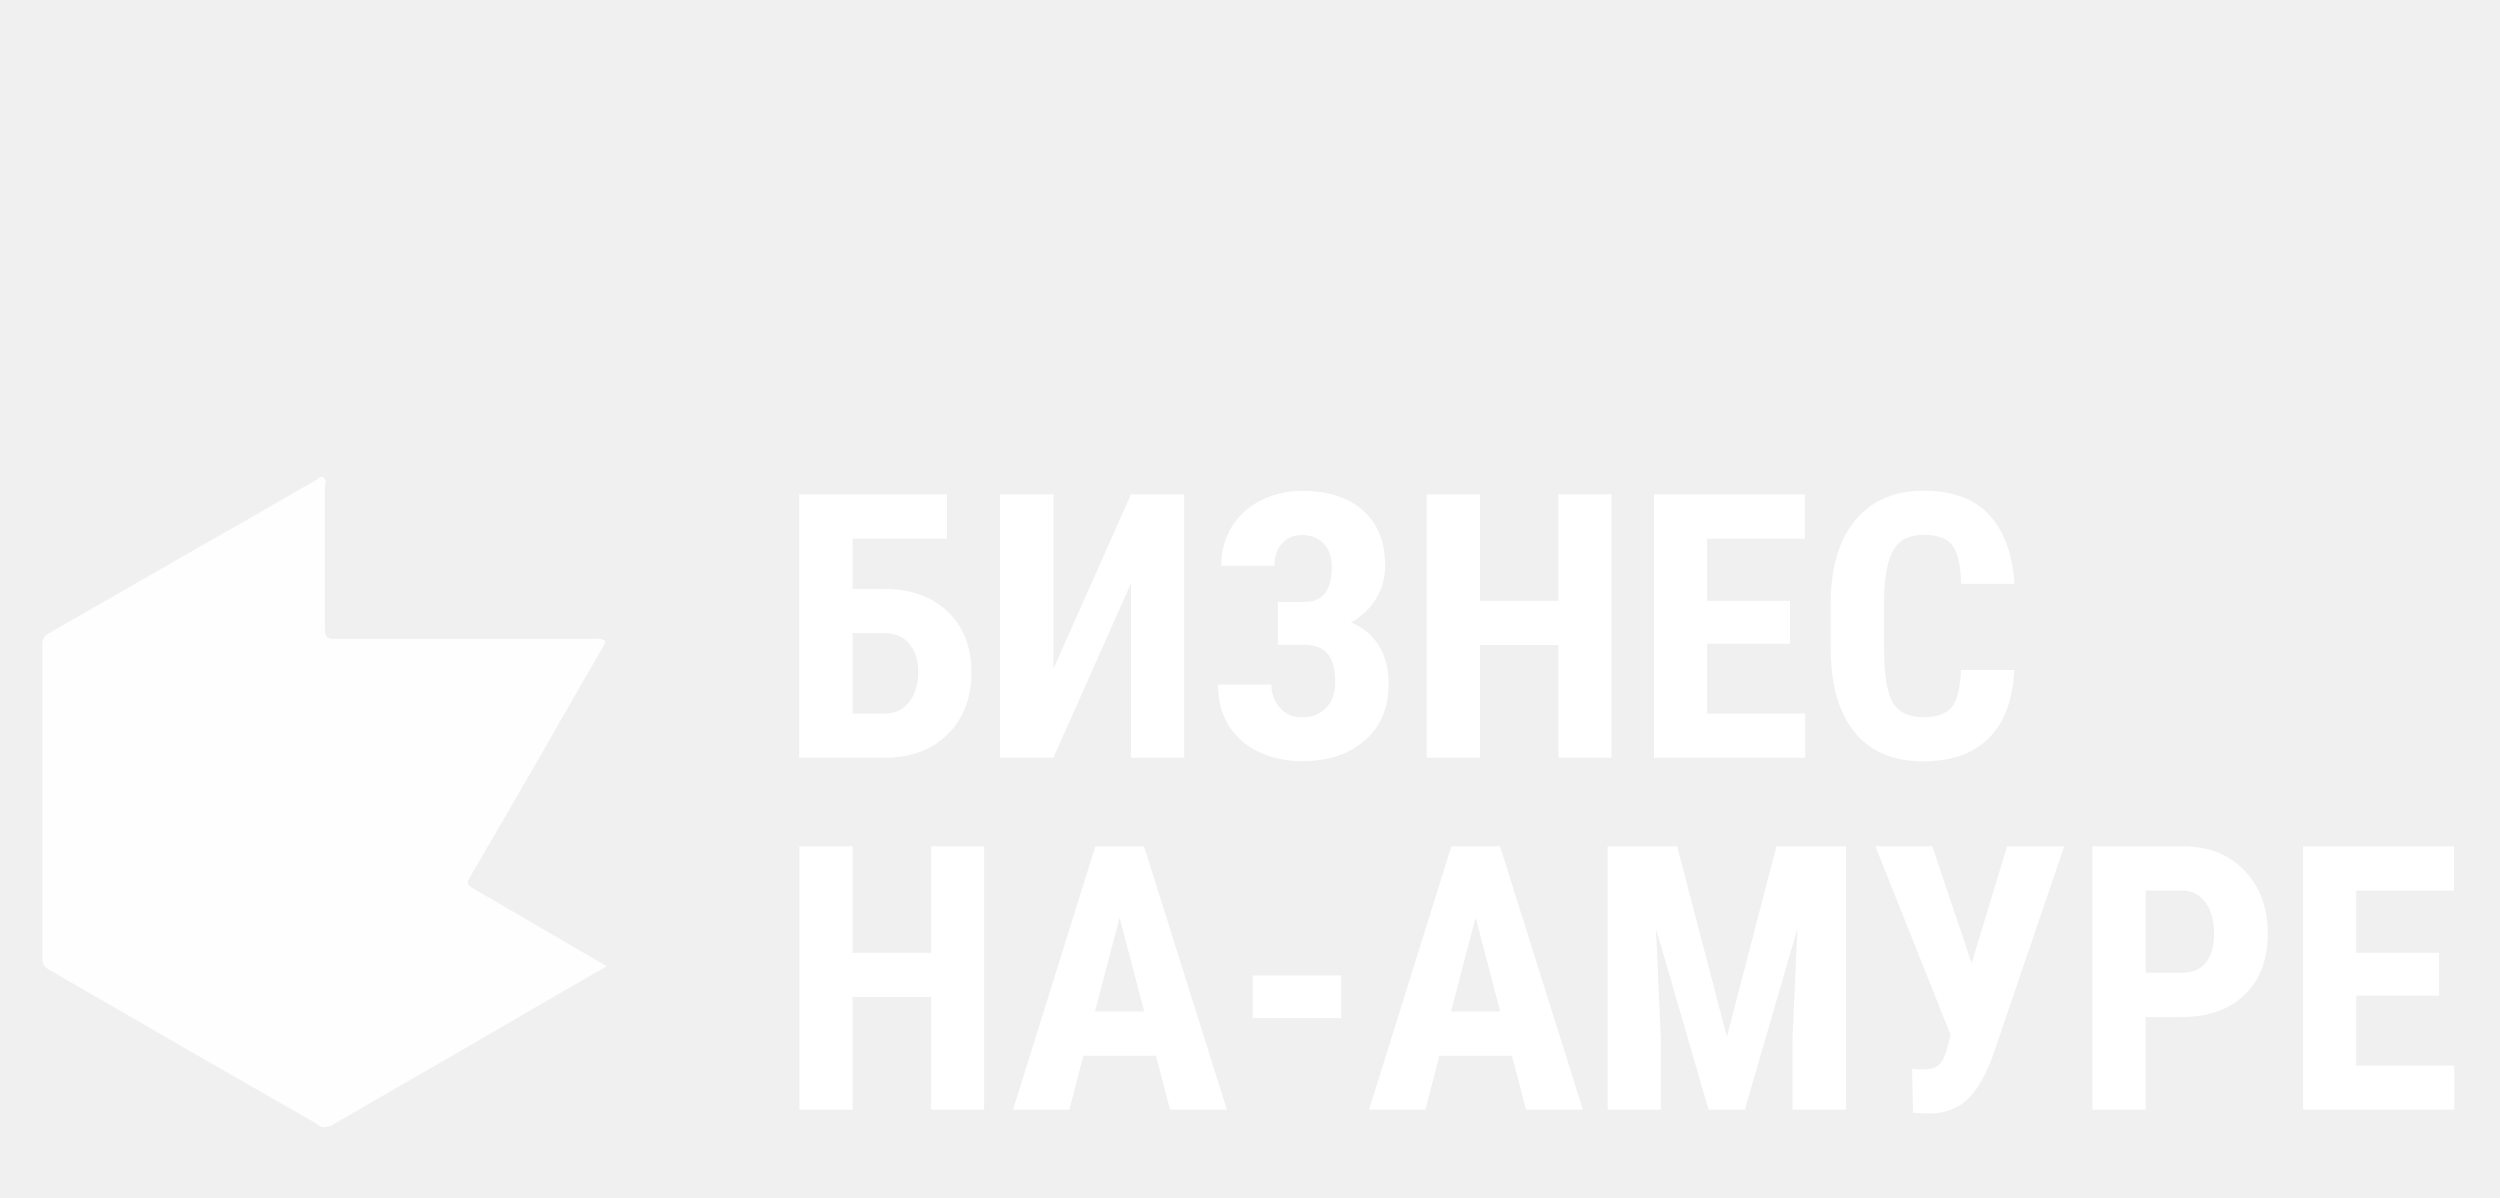
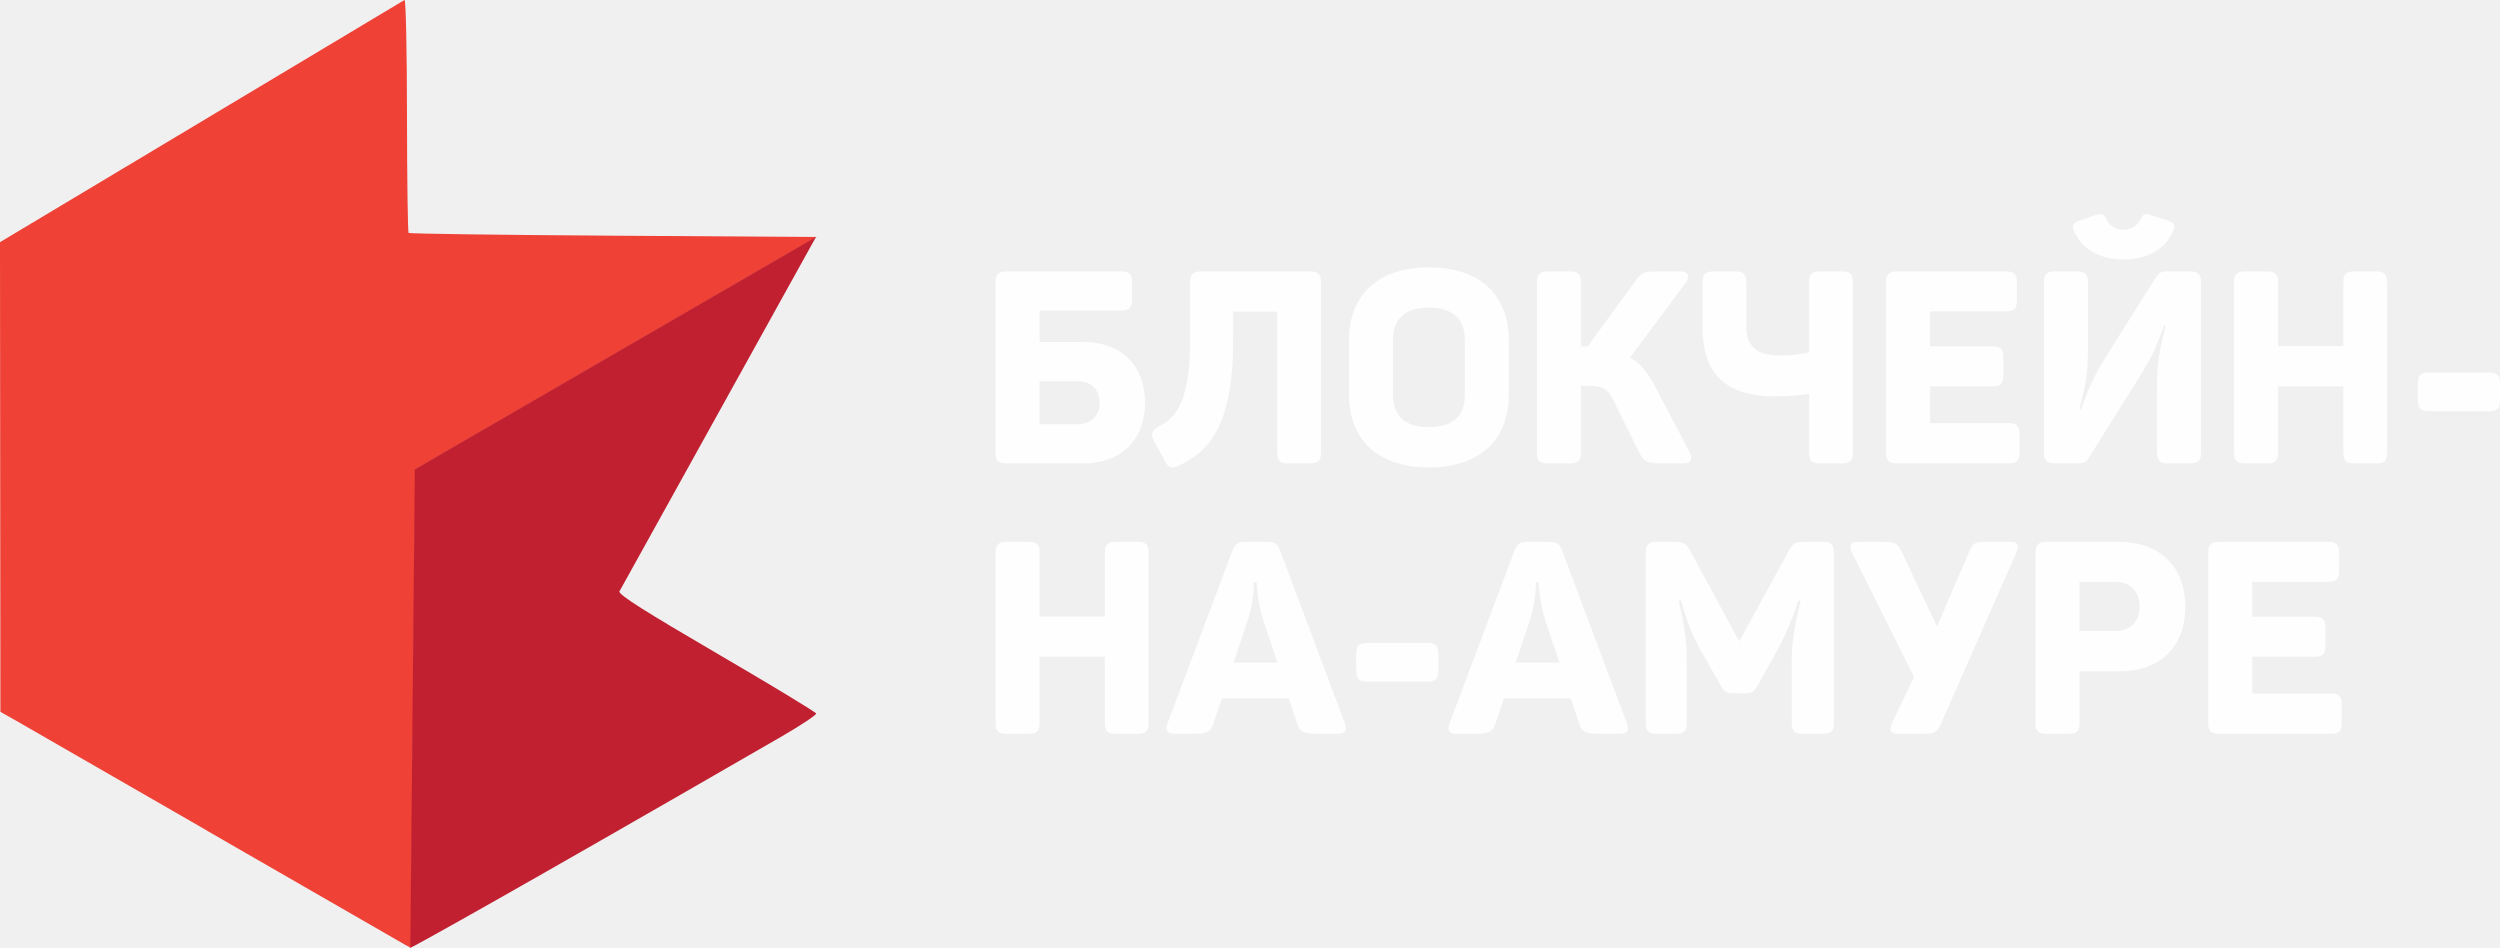
- <svg xmlns="http://www.w3.org/2000/svg" version="1.1" id="Слой_1" x="0px" y="0px" viewBox="0 0 449.864 215.56" style="image-rendering:optimizeQuality;shape-rendering:geometricPrecision;text-rendering:geometricPrecision" xml:space="preserve" width="449.864" height="215.56">
+ <svg xmlns="http://www.w3.org/2000/svg" version="1.1" id="Слой_1" x="0px" y="0px" viewBox="0 0 757.391 287.163" style="image-rendering:optimizeQuality;shape-rendering:geometricPrecision;text-rendering:geometricPrecision" xml:space="preserve" width="757.391" height="287.163">
  <defs id="defs51" />
  <style type="text/css" id="style2">
	.st0{fill:#FFFFFF;}
</style>
-   <path class="st0" d="m 107.728,173.021 c -7.585,-4.401 -15.077,-8.802 -22.662,-13.204 -0.843,-0.468 -1.217,-0.843 -0.562,-1.873 5.619,-9.645 11.144,-19.103 16.575,-28.655 2.528,-4.401 4.963,-8.615 7.491,-13.016 0.468,-0.749 0.468,-0.843 -0.094,-1.217 0,0 0,0.094 0,0.094 -0.562,-0.375 -1.311,-0.187 -1.873,-0.187 -15.545,0 -30.902,0 -46.447,0 -1.311,0 -1.686,-0.375 -1.686,-1.686 0,-8.522 0,-17.043 0,-25.565 0,-0.562 0.375,-1.405 -0.281,-1.779 -0.655,-0.375 -1.03,0.375 -1.498,0.562 -3.933,2.247 -7.866,4.495 -11.705,6.742 -12.08,6.836 -24.16,13.859 -36.146,20.695 -0.843,0.468 -1.217,1.03 -1.217,2.06 0,18.822 0,37.738 0,56.56 0,0.843 0.281,1.311 0.936,1.779 5.431,3.184 10.863,6.274 16.388,9.458 10.394,6.087 20.882,11.986 31.277,17.979 0.843,0.468 1.498,1.405 2.716,0.936 0.094,-0.094 0.375,-0.094 0.375,0 13.953,-8.053 28.093,-16.2 42.046,-24.347 2.622,-1.405 5.057,-2.997 7.866,-4.495 -0.749,-0.281 -1.03,-0.655 -1.498,-0.843 z m -48.975,28.374 c 0,0.187 0,0.281 0,0.468 -0.094,-0.187 -0.094,-0.375 0,-0.468 z" id="path4" style="opacity:0.95;fill:#ffffff;stroke-width:0.936" />
-   <g id="g1007" transform="translate(134.4181,-210.6492)" style="fill:#ffffff">
-     <path d="M 35.994,307.575 H 19.002 v 9.049 h 5.664 q 7.194,0 11.458,4.102 4.264,4.069 4.264,10.905 0,6.803 -4.167,11.035 -4.167,4.199 -11.035,4.329 H 9.399 V 299.6 H 35.994 Z m -16.992,16.992 v 14.486 h 5.794 q 2.799,0 4.395,-2.083 1.628,-2.116 1.628,-5.404 0,-3.092 -1.595,-5.013 -1.562,-1.953 -4.362,-1.986 z" id="path950" style="font-style:normal;font-variant:normal;font-weight:bold;font-stretch:normal;font-size:medium;line-height:1.25;font-family:'Roboto Condensed';-inkscape-font-specification:'Roboto Condensed, Bold';letter-spacing:0px;word-spacing:0px;fill:#ffffff;fill-opacity:1;stroke:none" />
-     <path d="m 69.1,299.6 h 9.57 v 47.396 H 69.1 V 315.615 L 55.135,346.995 H 45.532 v -47.396 h 9.603 v 31.413 z" id="path952" style="font-style:normal;font-variant:normal;font-weight:bold;font-stretch:normal;font-size:medium;line-height:1.25;font-family:'Roboto Condensed';-inkscape-font-specification:'Roboto Condensed, Bold';letter-spacing:0px;word-spacing:0px;fill:#ffffff;fill-opacity:1;stroke:none" />
-     <path d="m 105.232,312.653 q 0,-2.604 -1.465,-4.167 -1.432,-1.562 -3.906,-1.562 -2.181,0 -3.581,1.53 -1.367,1.497 -1.367,4.004 h -9.57 q 0,-3.939 1.888,-6.999 1.921,-3.092 5.273,-4.785 3.353,-1.693 7.357,-1.693 7.064,0 11.003,3.548 3.971,3.516 3.971,9.928 0,3.255 -1.66,5.957 -1.628,2.669 -4.492,4.232 3.255,1.367 5.013,4.167 1.758,2.767 1.758,6.901 0,6.413 -4.264,10.156 -4.264,3.743 -11.328,3.743 -4.297,0 -7.78,-1.66 -3.451,-1.66 -5.404,-4.753 -1.921,-3.092 -1.921,-7.357 h 9.603 q 0,2.441 1.53,4.167 1.53,1.725 3.971,1.725 2.734,0 4.362,-1.725 1.628,-1.725 1.628,-4.46 0,-3.678 -1.4,-5.273 -1.4,-1.595 -4.069,-1.595 h -4.85 v -7.715 h 4.883 q 4.818,-0.033 4.818,-6.315 z" id="path954" style="font-style:normal;font-variant:normal;font-weight:bold;font-stretch:normal;font-size:medium;line-height:1.25;font-family:'Roboto Condensed';-inkscape-font-specification:'Roboto Condensed, Bold';letter-spacing:0px;word-spacing:0px;fill:#ffffff;fill-opacity:1;stroke:none" />
-     <path d="m 155.558,346.995 h -9.538 v -20.28 h -14.128 v 20.28 h -9.57 v -47.396 h 9.57 v 19.173 h 14.128 v -19.173 h 9.538 z" id="path956" style="font-style:normal;font-variant:normal;font-weight:bold;font-stretch:normal;font-size:medium;line-height:1.25;font-family:'Roboto Condensed';-inkscape-font-specification:'Roboto Condensed, Bold';letter-spacing:0px;word-spacing:0px;fill:#ffffff;fill-opacity:1;stroke:none" />
-     <path d="m 187.687,326.488 h -14.909 v 12.565 h 17.643 v 7.943 h -27.214 v -47.396 h 27.148 v 7.975 h -17.578 v 11.198 h 14.909 z" id="path958" style="font-style:normal;font-variant:normal;font-weight:bold;font-stretch:normal;font-size:medium;line-height:1.25;font-family:'Roboto Condensed';-inkscape-font-specification:'Roboto Condensed, Bold';letter-spacing:0px;word-spacing:0px;fill:#ffffff;fill-opacity:1;stroke:none" />
-     <path d="m 228.019,331.208 q -0.358,8.105 -4.557,12.272 -4.199,4.167 -11.849,4.167 -8.04,0 -12.337,-5.273 -4.264,-5.306 -4.264,-15.104 v -7.975 q 0,-9.766 4.427,-15.039 4.427,-5.306 12.305,-5.306 7.747,0 11.751,4.329 4.036,4.329 4.59,12.435 h -9.603 q -0.13,-5.013 -1.562,-6.901 -1.4,-1.921 -5.176,-1.921 -3.841,0 -5.436,2.702 -1.595,2.669 -1.693,8.822 v 8.952 q 0,7.064 1.562,9.701 1.595,2.637 5.436,2.637 3.776,0 5.208,-1.823 1.432,-1.855 1.628,-6.673 z" id="path960" style="font-style:normal;font-variant:normal;font-weight:bold;font-stretch:normal;font-size:medium;line-height:1.25;font-family:'Roboto Condensed';-inkscape-font-specification:'Roboto Condensed, Bold';letter-spacing:0px;word-spacing:0px;fill:#ffffff;fill-opacity:1;stroke:none" />
-     <path d="m 42.667,410.329 h -9.538 V 390.049 H 19.002 v 20.28 H 9.432 v -47.396 h 9.57 v 19.173 h 14.128 v -19.173 h 9.538 z" id="path962" style="font-style:normal;font-variant:normal;font-weight:bold;font-stretch:normal;font-size:medium;line-height:1.25;font-family:'Roboto Condensed';-inkscape-font-specification:'Roboto Condensed, Bold';letter-spacing:0px;word-spacing:0px;fill:#ffffff;fill-opacity:1;stroke:none" />
-     <path d="M 73.592,400.628 H 60.538 l -2.539,9.701 H 47.876 l 14.811,-47.396 h 8.757 l 14.909,47.396 H 76.131 Z m -10.97,-7.975 h 8.854 l -4.427,-16.895 z" id="path964" style="font-style:normal;font-variant:normal;font-weight:bold;font-stretch:normal;font-size:medium;line-height:1.25;font-family:'Roboto Condensed';-inkscape-font-specification:'Roboto Condensed, Bold';letter-spacing:0px;word-spacing:0px;fill:#ffffff;fill-opacity:1;stroke:none" />
-     <path d="M 106.925,393.857 H 91.007 v -7.682 h 15.918 z" id="path966" style="font-style:normal;font-variant:normal;font-weight:bold;font-stretch:normal;font-size:medium;line-height:1.25;font-family:'Roboto Condensed';-inkscape-font-specification:'Roboto Condensed, Bold';letter-spacing:0px;word-spacing:0px;fill:#ffffff;fill-opacity:1;stroke:none" />
-     <path d="m 137.654,400.628 h -13.053 l -2.539,9.701 h -10.124 l 14.811,-47.396 h 8.757 l 14.909,47.396 h -10.221 z m -10.97,-7.975 h 8.854 l -4.427,-16.895 z" id="path968" style="font-style:normal;font-variant:normal;font-weight:bold;font-stretch:normal;font-size:medium;line-height:1.25;font-family:'Roboto Condensed';-inkscape-font-specification:'Roboto Condensed, Bold';letter-spacing:0px;word-spacing:0px;fill:#ffffff;fill-opacity:1;stroke:none" />
-     <path d="m 167.374,362.933 8.952,34.277 8.919,-34.277 h 12.5 v 47.396 h -9.603 v -12.826 l 0.879,-19.759 -9.473,32.585 h -6.51 l -9.473,-32.585 0.879,19.759 v 12.826 h -9.57 v -47.396 z" id="path970" style="font-style:normal;font-variant:normal;font-weight:bold;font-stretch:normal;font-size:medium;line-height:1.25;font-family:'Roboto Condensed';-inkscape-font-specification:'Roboto Condensed, Bold';letter-spacing:0px;word-spacing:0px;fill:#ffffff;fill-opacity:1;stroke:none" />
-     <path d="m 220.369,383.994 6.38,-21.061 h 10.286 l -12.988,38.086 q -2.214,5.664 -4.785,7.78 -2.539,2.116 -6.12,2.214 h -1.042 l -2.279,-0.13 -0.163,-7.943 q 0.326,0.13 2.116,0.13 1.823,0 2.734,-0.814 0.944,-0.814 1.628,-3.646 l 0.456,-1.725 -13.542,-33.952 h 10.254 z" id="path972" style="font-style:normal;font-variant:normal;font-weight:bold;font-stretch:normal;font-size:medium;line-height:1.25;font-family:'Roboto Condensed';-inkscape-font-specification:'Roboto Condensed, Bold';letter-spacing:0px;word-spacing:0px;fill:#ffffff;fill-opacity:1;stroke:none" />
-     <path d="m 251.684,393.662 v 16.667 h -9.57 v -47.396 h 16.146 q 7.031,0 11.198,4.362 4.199,4.362 4.199,11.328 0,6.966 -4.134,11.003 -4.134,4.036 -11.458,4.036 z m 0,-7.975 h 6.576 q 2.734,0 4.232,-1.79 1.497,-1.79 1.497,-5.208 0,-3.548 -1.53,-5.632 -1.53,-2.116 -4.102,-2.148 h -6.673 z" id="path974" style="font-style:normal;font-variant:normal;font-weight:bold;font-stretch:normal;font-size:medium;line-height:1.25;font-family:'Roboto Condensed';-inkscape-font-specification:'Roboto Condensed, Bold';letter-spacing:0px;word-spacing:0px;fill:#ffffff;fill-opacity:1;stroke:none" />
-     <path d="m 304.484,389.821 h -14.909 v 12.565 h 17.643 v 7.943 h -27.214 v -47.396 h 27.148 v 7.975 h -17.578 v 11.198 h 14.909 z" id="path976" style="font-style:normal;font-variant:normal;font-weight:bold;font-stretch:normal;font-size:medium;line-height:1.25;font-family:'Roboto Condensed';-inkscape-font-specification:'Roboto Condensed, Bold';letter-spacing:0px;word-spacing:0px;fill:#ffffff;fill-opacity:1;stroke:none" />
+   <g style="stroke-width:1.274" id="g10" transform="matrix(0.7846652,0,0,0.7846652,12547.715,-6045.845)">
+     <path style="fill:#ef4136;stroke-width:1.274" id="path6" d="m -15835,7705 c -156.17,93.5 0,0 -156.17,93.5 l 0.161,181.35 5.75,3.236 c 152.75,87.883 -5.75,-3.236 150.25,86.539 l 2.5,1.344 1.75,-184.76 154.88,-89.709 -78.486,-0.5 c -43.165,-0.275 -78.738,-0.755 -79.049,-1.066 -0.311,-0.311 -0.589,-20.674 -0.619,-45.25 -0.03,-25.945 -0.436,-44.684 -0.961,-44.684 z" />
+     <path style="fill:#bf1e2e;fill-opacity:0.986;stroke-width:1.274" id="path8" d="m -15831,7886.2 154.88,-89.714 -75.929,136.92 c 0.221,1.53 9.81,7.602 37.999,24.063 20.738,12.11 37.838,22.464 38,23.01 0.163,0.546 -6.004,4.629 -13.704,9.075 -112.09,64.713 -141.68,80.9 -142.99,81.405 z" />
+   </g>
+   <g aria-label="БЛОКЧЕЙН- НА-АМУРЕ" transform="matrix(0.3964087,0,0,0.3964087,131.6529,-66.42764)" style="font-style:normal;font-variant:normal;font-weight:800;font-stretch:normal;font-size:206.667px;line-height:1;font-family:Panton;-inkscape-font-specification:'Panton Ultra-Bold';letter-spacing:0px;word-spacing:0px;fill:#ffffff;fill-opacity:0.902;stroke:none;stroke-width:2.523" id="flowRoot897">
+     <path d="m 524.615,374.991 h -87.42 c -6.2,0 -8.473,2.067 -8.473,8.473 v 130.2 c 0,6.2 2.48,8.06 8.267,8.06 h 58.9 c 28.52,0 47.12,-17.773 47.12,-46.293 0,-28.933 -18.6,-46.5 -47.12,-46.5 h -33.48 v -23.973 h 62.207 c 6.2,0 8.473,-2.273 8.473,-8.473 v -13.02 c 0,-6.407 -2.273,-8.473 -8.473,-8.473 z m -16.327,100.44 c 0,9.713 -6.2,16.327 -17.153,16.327 h -28.727 v -32.86 h 28.727 c 10.953,0 17.153,6.613 17.153,16.533 z" id="path1005" style="stroke-width:2.523;fill:#ffffff" />
+     <path d="m 669.007,374.991 h -83.08 c -6.407,0 -8.473,2.067 -8.473,8.473 v 44.227 c 0,50.84 -13.227,60.14 -23.56,65.513 -5.787,2.893 -6.82,5.787 -4.133,11.367 l 8.06,14.673 c 2.48,5.787 5.373,6.82 11.16,4.133 21.7,-10.54 41.333,-28.107 41.333,-95.893 v -21.7 h 33.687 v 107.467 c 0,6.407 2.067,8.473 8.473,8.473 h 16.533 c 6.407,0 8.473,-2.067 8.473,-8.473 V 383.464 c 0,-6.407 -2.067,-8.473 -8.473,-8.473 z" id="path1007" style="stroke-width:2.523;fill:#ffffff" />
+     <path d="m 698.871,427.484 v 41.747 c 0,34.307 21.907,55.593 60.967,55.593 39.267,0 61.173,-21.287 61.173,-55.593 v -41.747 c 0,-34.307 -21.907,-55.593 -61.173,-55.593 -39.06,0 -60.967,21.287 -60.967,55.593 z m 88.453,-0.62 v 42.987 c 0,16.12 -9.92,24.18 -27.487,24.18 -17.36,0 -27.28,-8.06 -27.28,-24.18 v -42.987 c 0,-16.12 9.92,-24.18 27.28,-24.18 17.567,0 27.487,8.06 27.487,24.18 z" id="path1009" style="stroke-width:2.523;fill:#ffffff" />
+     <path d="m 959.019,512.838 -26.453,-50.427 c -5.373,-10.127 -10.953,-17.153 -18.807,-21.7 l 42.78,-57.453 c 3.307,-4.34 1.653,-8.267 -4.133,-8.267 h -17.98 c -9.92,0 -12.193,1.033 -16.533,7.027 l -36.58,50.22 h -1.86 -3.307 v -48.773 c 0,-6.407 -2.273,-8.473 -8.473,-8.473 h -16.74 c -6.2,0 -8.473,2.067 -8.473,8.473 v 129.787 c 0,6.407 2.273,8.473 8.473,8.473 h 16.74 c 6.2,0 8.473,-2.067 8.473,-8.473 v -50.84 h 5.373 c 11.78,0 15.5,2.893 20.047,12.4 l 19.427,39.267 c 3.1,6.407 6.407,7.647 16.947,7.647 h 16.533 c 6.407,0 7.233,-3.927 4.547,-8.887 z" id="path1011" style="stroke-width:2.523;fill:#ffffff" />
+     <path d="m 1075.501,374.991 h -16.74 c -6.2,0 -8.267,2.067 -8.267,8.473 v 53.32 c -3.307,0.827 -11.16,2.48 -23.147,2.48 -16.74,0 -24.8,-7.647 -24.8,-21.493 v -34.307 c 0,-6.407 -2.067,-8.473 -8.473,-8.473 h -16.533 c -6.407,0 -8.473,2.067 -8.473,8.473 v 34.307 c 0,33.893 15.913,52.7 55.387,52.7 13.02,0 21.907,-1.24 26.04,-1.86 v 44.64 c 0,6.407 2.067,8.473 8.267,8.473 h 16.74 c 6.407,0 8.473,-2.067 8.473,-8.473 V 383.464 c 0,-6.407 -2.067,-8.473 -8.473,-8.473 z" id="path1013" style="stroke-width:2.523;fill:#ffffff" />
+     <path d="m 1200.822,374.991 h -83.08 c -6.2,0 -8.473,2.067 -8.473,8.473 v 129.787 c 0,6.407 2.273,8.473 8.473,8.473 h 85.147 c 6.2,0 8.473,-2.067 8.473,-8.473 v -13.847 c 0,-6.2 -2.273,-8.473 -8.473,-8.473 h -59.933 v -28.107 h 47.533 c 6.407,0 8.473,-2.067 8.473,-8.473 v -13.847 c 0,-6.2 -2.067,-8.267 -8.473,-8.267 h -47.533 v -26.66 h 57.867 c 6.407,0 8.473,-2.067 8.473,-8.267 v -13.847 c 0,-6.407 -2.067,-8.473 -8.473,-8.473 z" id="path1015" style="stroke-width:2.523;fill:#ffffff" />
+     <path d="m 1328.952,343.784 c 1.447,-4.133 0.413,-5.787 -3.72,-7.44 l -13.847,-4.547 c -3.927,-1.24 -5.58,-0.827 -7.233,2.893 -2.687,5.373 -7.44,8.473 -13.433,8.473 -6.2,0 -10.953,-3.1 -13.227,-8.473 -1.86,-3.72 -3.72,-4.133 -8.68,-2.687 l -12.193,4.34 c -4.34,1.653 -5.373,3.307 -3.72,7.44 5.373,13.847 19.427,22.113 37.82,22.113 18.6,0 32.653,-8.267 38.233,-22.113 z m 12.607,31.207 h -17.567 c -4.34,0 -6.407,1.24 -8.06,3.927 l -37.407,59.313 c -10.333,16.74 -13.847,24.18 -20.253,42.16 h -1.24 c 5.167,-20.047 6.613,-26.453 6.613,-50.013 v -46.913 c 0,-6.407 -2.273,-8.473 -8.473,-8.473 h -16.74 c -6.2,0 -8.473,2.067 -8.473,8.473 v 129.787 c 0,6.407 2.273,8.473 8.473,8.473 h 17.567 c 4.133,0 6.407,-1.033 8.06,-3.927 l 37.82,-60.347 c 10.54,-16.74 13.433,-23.147 19.84,-41.127 h 1.24 c -4.753,20.253 -6.613,26.04 -6.613,50.013 v 46.913 c 0,6.407 2.273,8.473 8.473,8.473 h 16.74 c 6.2,0 8.473,-2.067 8.473,-8.473 V 383.464 c 0,-6.407 -2.273,-8.473 -8.473,-8.473 z" id="path1017" style="stroke-width:2.523;fill:#ffffff" />
+     <path d="m 1483.978,374.991 h -16.74 c -6.407,0 -8.473,2.067 -8.473,8.473 v 48.567 h -49.807 v -48.567 c 0,-6.407 -2.273,-8.473 -8.473,-8.473 h -16.74 c -6.2,0 -8.473,2.067 -8.473,8.473 v 129.787 c 0,6.407 2.273,8.473 8.473,8.473 h 16.74 c 6.2,0 8.473,-2.067 8.473,-8.473 v -50.427 h 49.807 v 50.427 c 0,6.407 2.067,8.473 8.473,8.473 h 16.74 c 6.2,0 8.267,-2.067 8.267,-8.473 V 383.464 c 0,-6.407 -2.067,-8.473 -8.267,-8.473 z" id="path1019" style="stroke-width:2.523;fill:#ffffff" />
+     <path d="m 1570.045,452.284 h -45.88 c -6.2,0 -8.473,2.067 -8.473,8.473 v 12.607 c 0,6.407 2.273,8.473 8.473,8.473 h 45.88 c 6.407,0 8.473,-2.067 8.473,-8.473 v -12.607 c 0,-6.407 -2.067,-8.473 -8.473,-8.473 z" id="path1021" style="stroke-width:2.523;fill:#ffffff" />
+     <path d="m 537.429,581.658 h -16.74 c -6.407,0 -8.473,2.067 -8.473,8.473 v 48.567 h -49.807 v -48.567 c 0,-6.407 -2.273,-8.473 -8.473,-8.473 h -16.74 c -6.2,0 -8.473,2.067 -8.473,8.473 v 129.787 c 0,6.407 2.273,8.473 8.473,8.473 h 16.74 c 6.2,0 8.473,-2.067 8.473,-8.473 v -50.427 h 49.807 v 50.427 c 0,6.407 2.067,8.473 8.473,8.473 h 16.74 c 6.2,0 8.267,-2.067 8.267,-8.473 V 590.131 c 0,-6.407 -2.067,-8.473 -8.267,-8.473 z" id="path1023" style="stroke-width:2.523;fill:#ffffff" />
+     <path d="M 695.622,720.124 646.229,588.271 c -1.86,-5.373 -4.547,-6.613 -10.333,-6.613 h -15.913 c -5.787,0 -8.267,1.24 -10.333,7.027 l -49.393,131.44 c -2.067,5.58 -0.62,8.267 5.58,8.267 h 14.26 c 10.333,0 13.02,-1.653 15.087,-7.647 l 6.613,-19.427 h 51.047 l 6.407,19.427 c 1.86,5.993 4.96,7.647 15.293,7.647 h 15.5 c 5.993,0 7.647,-2.687 5.58,-8.267 z m -62.207,-78.12 10.747,32.033 h -33.48 l 10.747,-32.24 c 4.96,-14.673 4.753,-29.347 4.753,-29.347 h 2.067 c 0,0 0.413,14.673 5.167,29.553 z" id="path1025" style="stroke-width:2.523;fill:#ffffff" />
+     <path d="m 758.717,658.951 h -45.88 c -6.2,0 -8.473,2.067 -8.473,8.473 v 12.607 c 0,6.407 2.273,8.473 8.473,8.473 h 45.88 c 6.407,0 8.473,-2.067 8.473,-8.473 v -12.607 c 0,-6.407 -2.067,-8.473 -8.473,-8.473 z" id="path1027" style="stroke-width:2.523;fill:#ffffff" />
+     <path d="M 911.169,720.124 861.776,588.271 c -1.86,-5.373 -4.547,-6.613 -10.333,-6.613 h -15.913 c -5.787,0 -8.267,1.24 -10.333,7.027 l -49.393,131.44 c -2.067,5.58 -0.62,8.267 5.58,8.267 h 14.26 c 10.333,0 13.02,-1.653 15.087,-7.647 l 6.613,-19.427 h 51.047 l 6.407,19.427 c 1.86,5.993 4.96,7.647 15.293,7.647 h 15.5 c 5.993,0 7.647,-2.687 5.58,-8.267 z m -62.207,-78.12 10.747,32.033 h -33.48 l 10.747,-32.24 c 4.96,-14.673 4.753,-29.347 4.753,-29.347 h 2.067 c 0,0 0.413,14.673 5.167,29.553 z" id="path1029" style="stroke-width:2.523;fill:#ffffff" />
+     <path d="m 1060.977,581.658 h -14.673 c -6.407,0 -8.06,1.033 -11.16,6.407 l -38.027,69.647 -37.82,-69.853 c -2.893,-4.96 -4.96,-6.2 -11.78,-6.2 h -13.433 c -6.2,0 -8.473,2.067 -8.473,8.267 v 130.2 c 0,6.2 2.273,8.267 8.473,8.267 h 14.673 c 6.2,0 8.267,-2.067 8.267,-8.267 v -46.707 c 0,-13.847 -1.24,-25.627 -6.2,-46.707 h 1.86 c 4.133,15.087 8.68,27.28 15.293,38.44 l 14.88,26.247 c 2.48,4.753 4.34,5.993 9.507,5.993 h 9.507 c 5.167,0 7.027,-1.653 9.3,-5.993 l 14.673,-26.247 c 6.2,-11.16 11.987,-24.387 16.327,-38.44 h 1.86 c -5.167,20.253 -6.82,33.893 -6.82,46.5 v 46.913 c 0,6.2 2.067,8.267 8.267,8.267 h 15.5 c 6.407,0 8.473,-2.067 8.473,-8.267 v -130.2 c 0,-6.2 -2.067,-8.267 -8.473,-8.267 z" id="path1031" style="stroke-width:2.523;fill:#ffffff" />
+     <path d="m 1204.684,581.658 h -17.153 c -9.507,0 -11.78,0.207 -14.673,7.44 l -24.593,57.247 -27.073,-57.247 c -3.307,-7.233 -6.407,-7.44 -16.12,-7.44 h -17.36 c -5.993,0 -6.82,3.307 -4.34,8.473 l 47.327,94.86 -16.74,34.927 c -2.273,4.96 -1.86,8.473 4.133,8.473 h 19.427 c 8.887,0 10.953,-1.24 13.64,-7.44 l 57.66,-130.82 c 2.273,-5.167 1.86,-8.473 -4.133,-8.473 z" id="path1033" style="stroke-width:2.523;fill:#ffffff" />
+     <path d="m 1287.361,581.658 h -55.387 c -6.2,0 -8.473,2.067 -8.473,8.473 v 129.787 c 0,6.407 2.273,8.473 8.473,8.473 h 16.74 c 6.2,0 8.473,-2.067 8.473,-8.473 v -39.267 h 30.173 c 31.207,0 50.633,-18.393 50.633,-49.393 0,-31 -19.84,-49.6 -50.633,-49.6 z m -3.513,68.2 h -26.66 v -37.613 h 26.66 c 12.193,0 19.22,7.233 19.22,19.013 0,11.78 -7.233,18.6 -19.22,18.6 z" id="path1035" style="stroke-width:2.523;fill:#ffffff" />
+     <path d="m 1447.046,581.658 h -83.08 c -6.2,0 -8.473,2.067 -8.473,8.473 v 129.787 c 0,6.407 2.273,8.473 8.473,8.473 h 85.147 c 6.2,0 8.473,-2.067 8.473,-8.473 v -13.847 c 0,-6.2 -2.273,-8.473 -8.473,-8.473 h -59.933 v -28.107 h 47.533 c 6.407,0 8.473,-2.067 8.473,-8.473 v -13.847 c 0,-6.2 -2.067,-8.267 -8.473,-8.267 h -47.533 v -26.66 h 57.867 c 6.407,0 8.473,-2.067 8.473,-8.267 v -13.847 c 0,-6.407 -2.067,-8.473 -8.473,-8.473 z" id="path1037" style="stroke-width:2.523;fill:#ffffff" />
  </g>
</svg>
